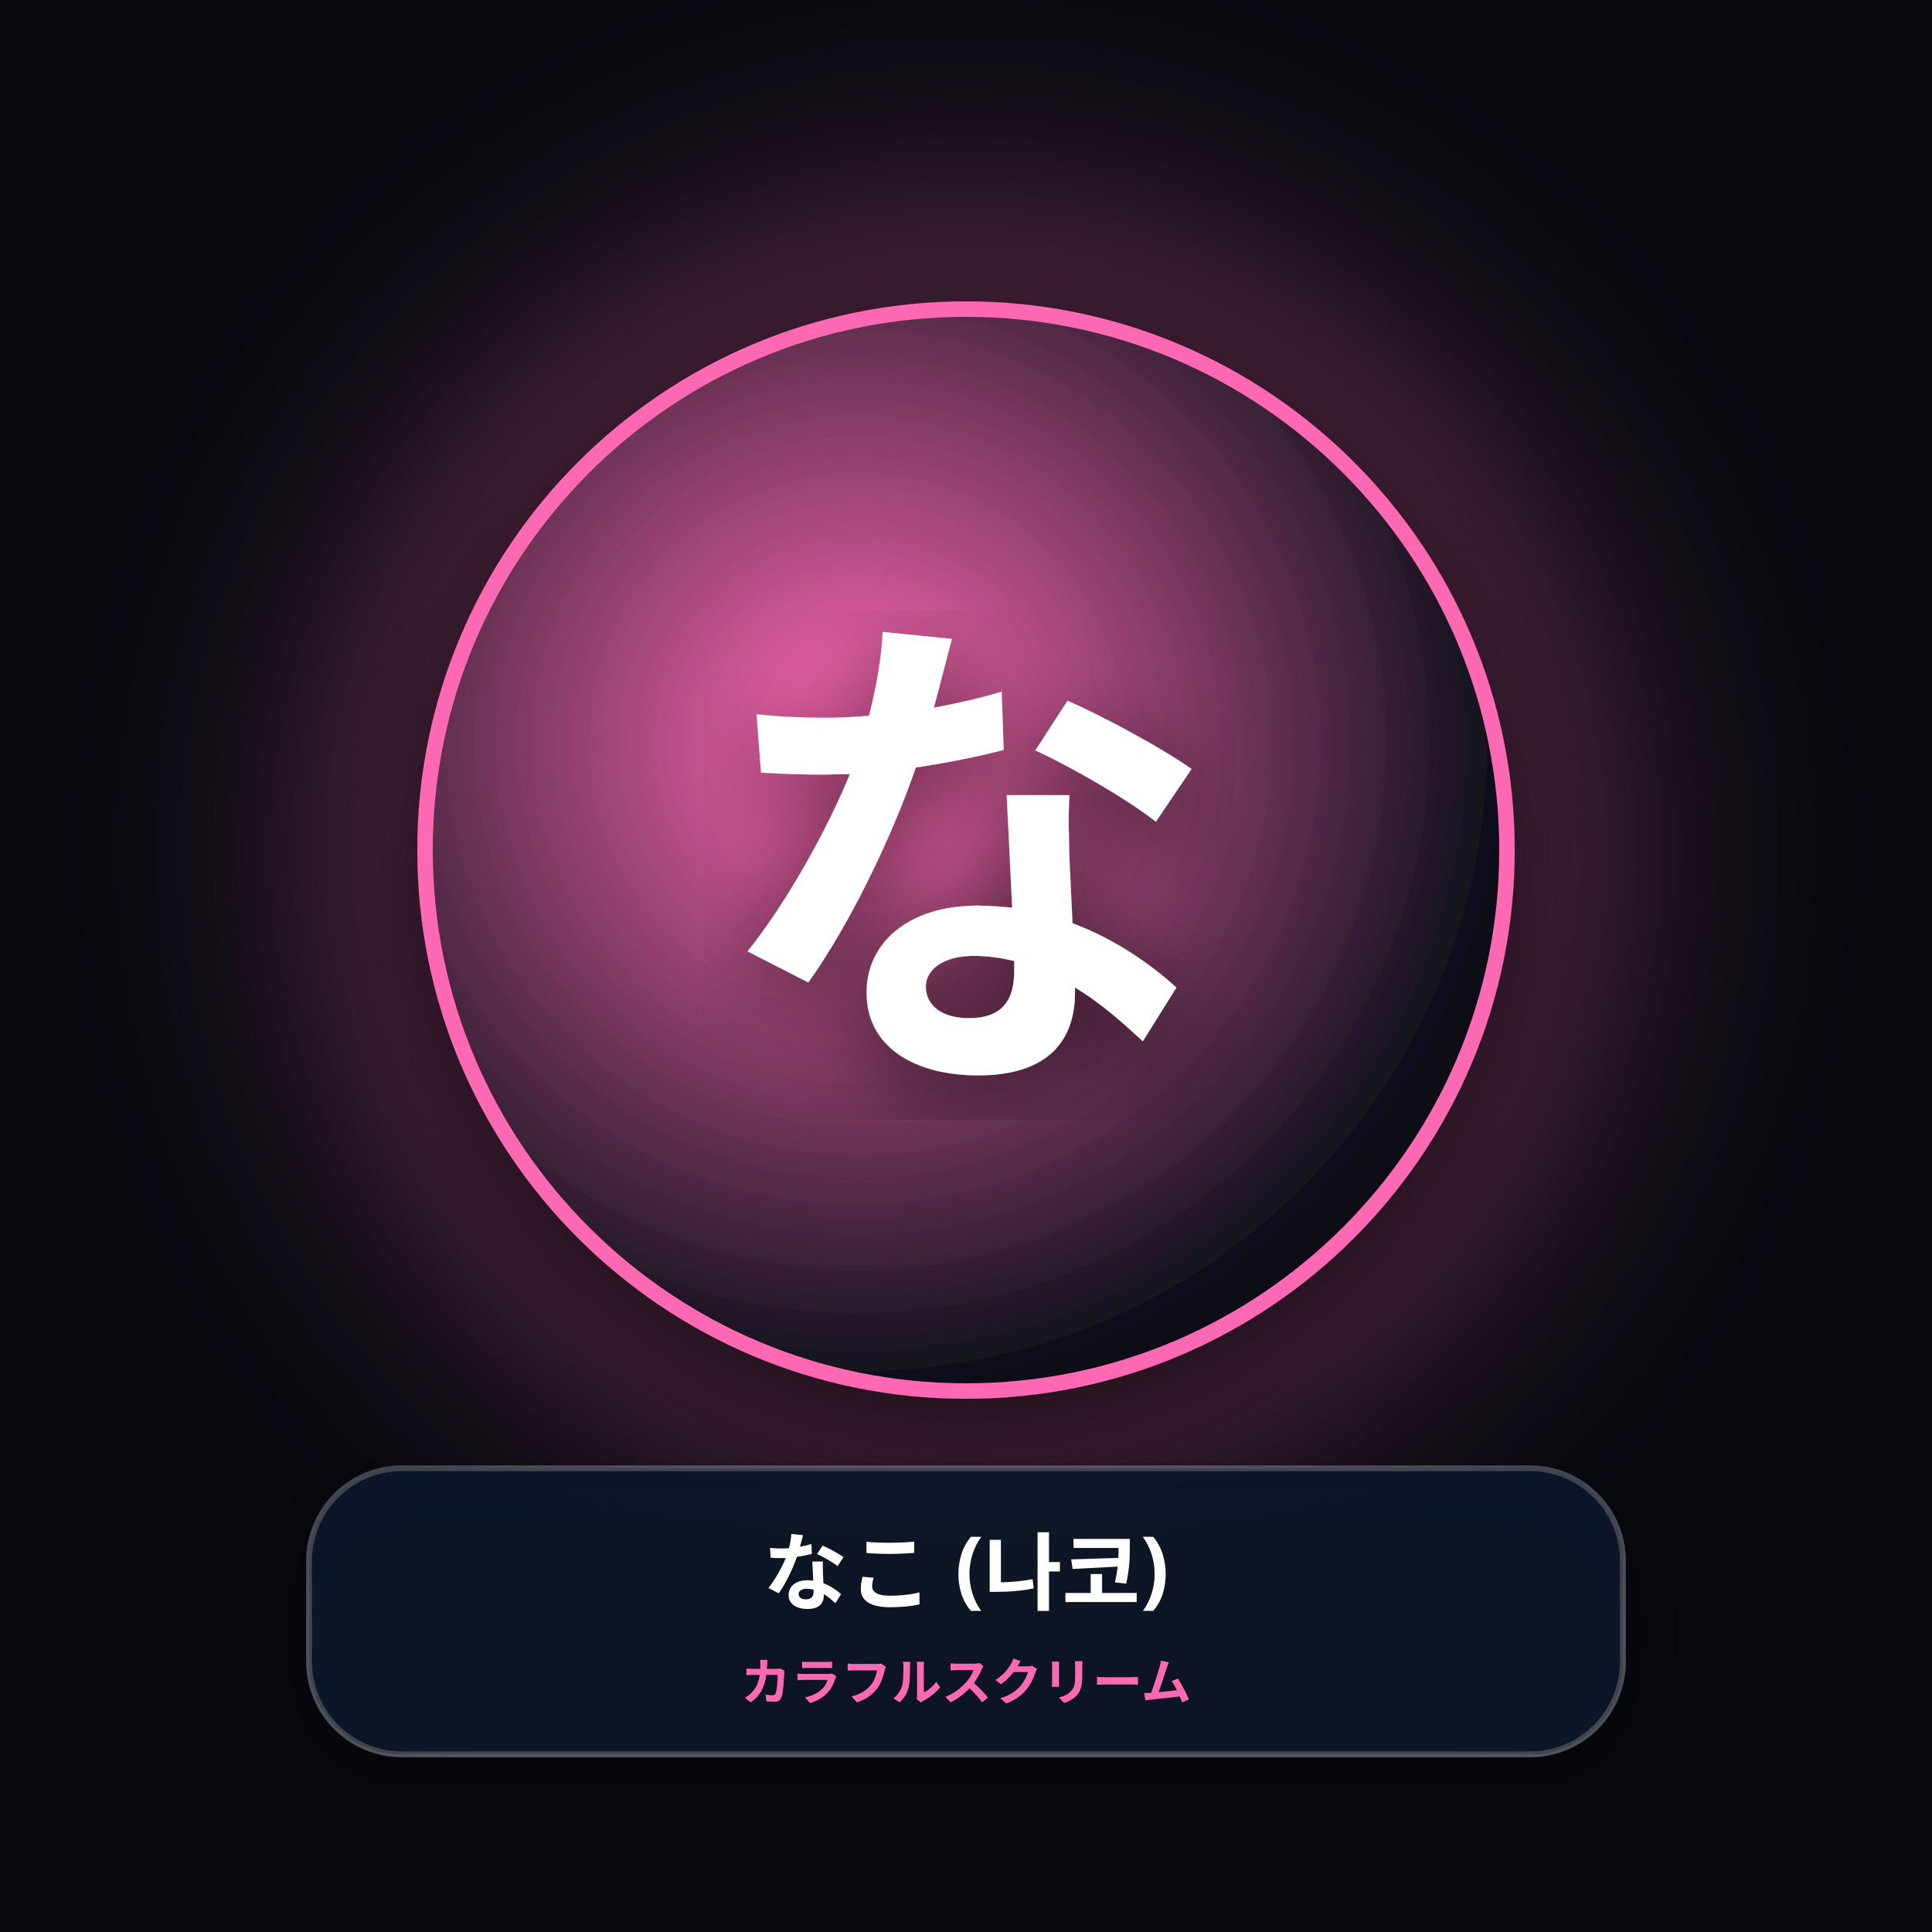
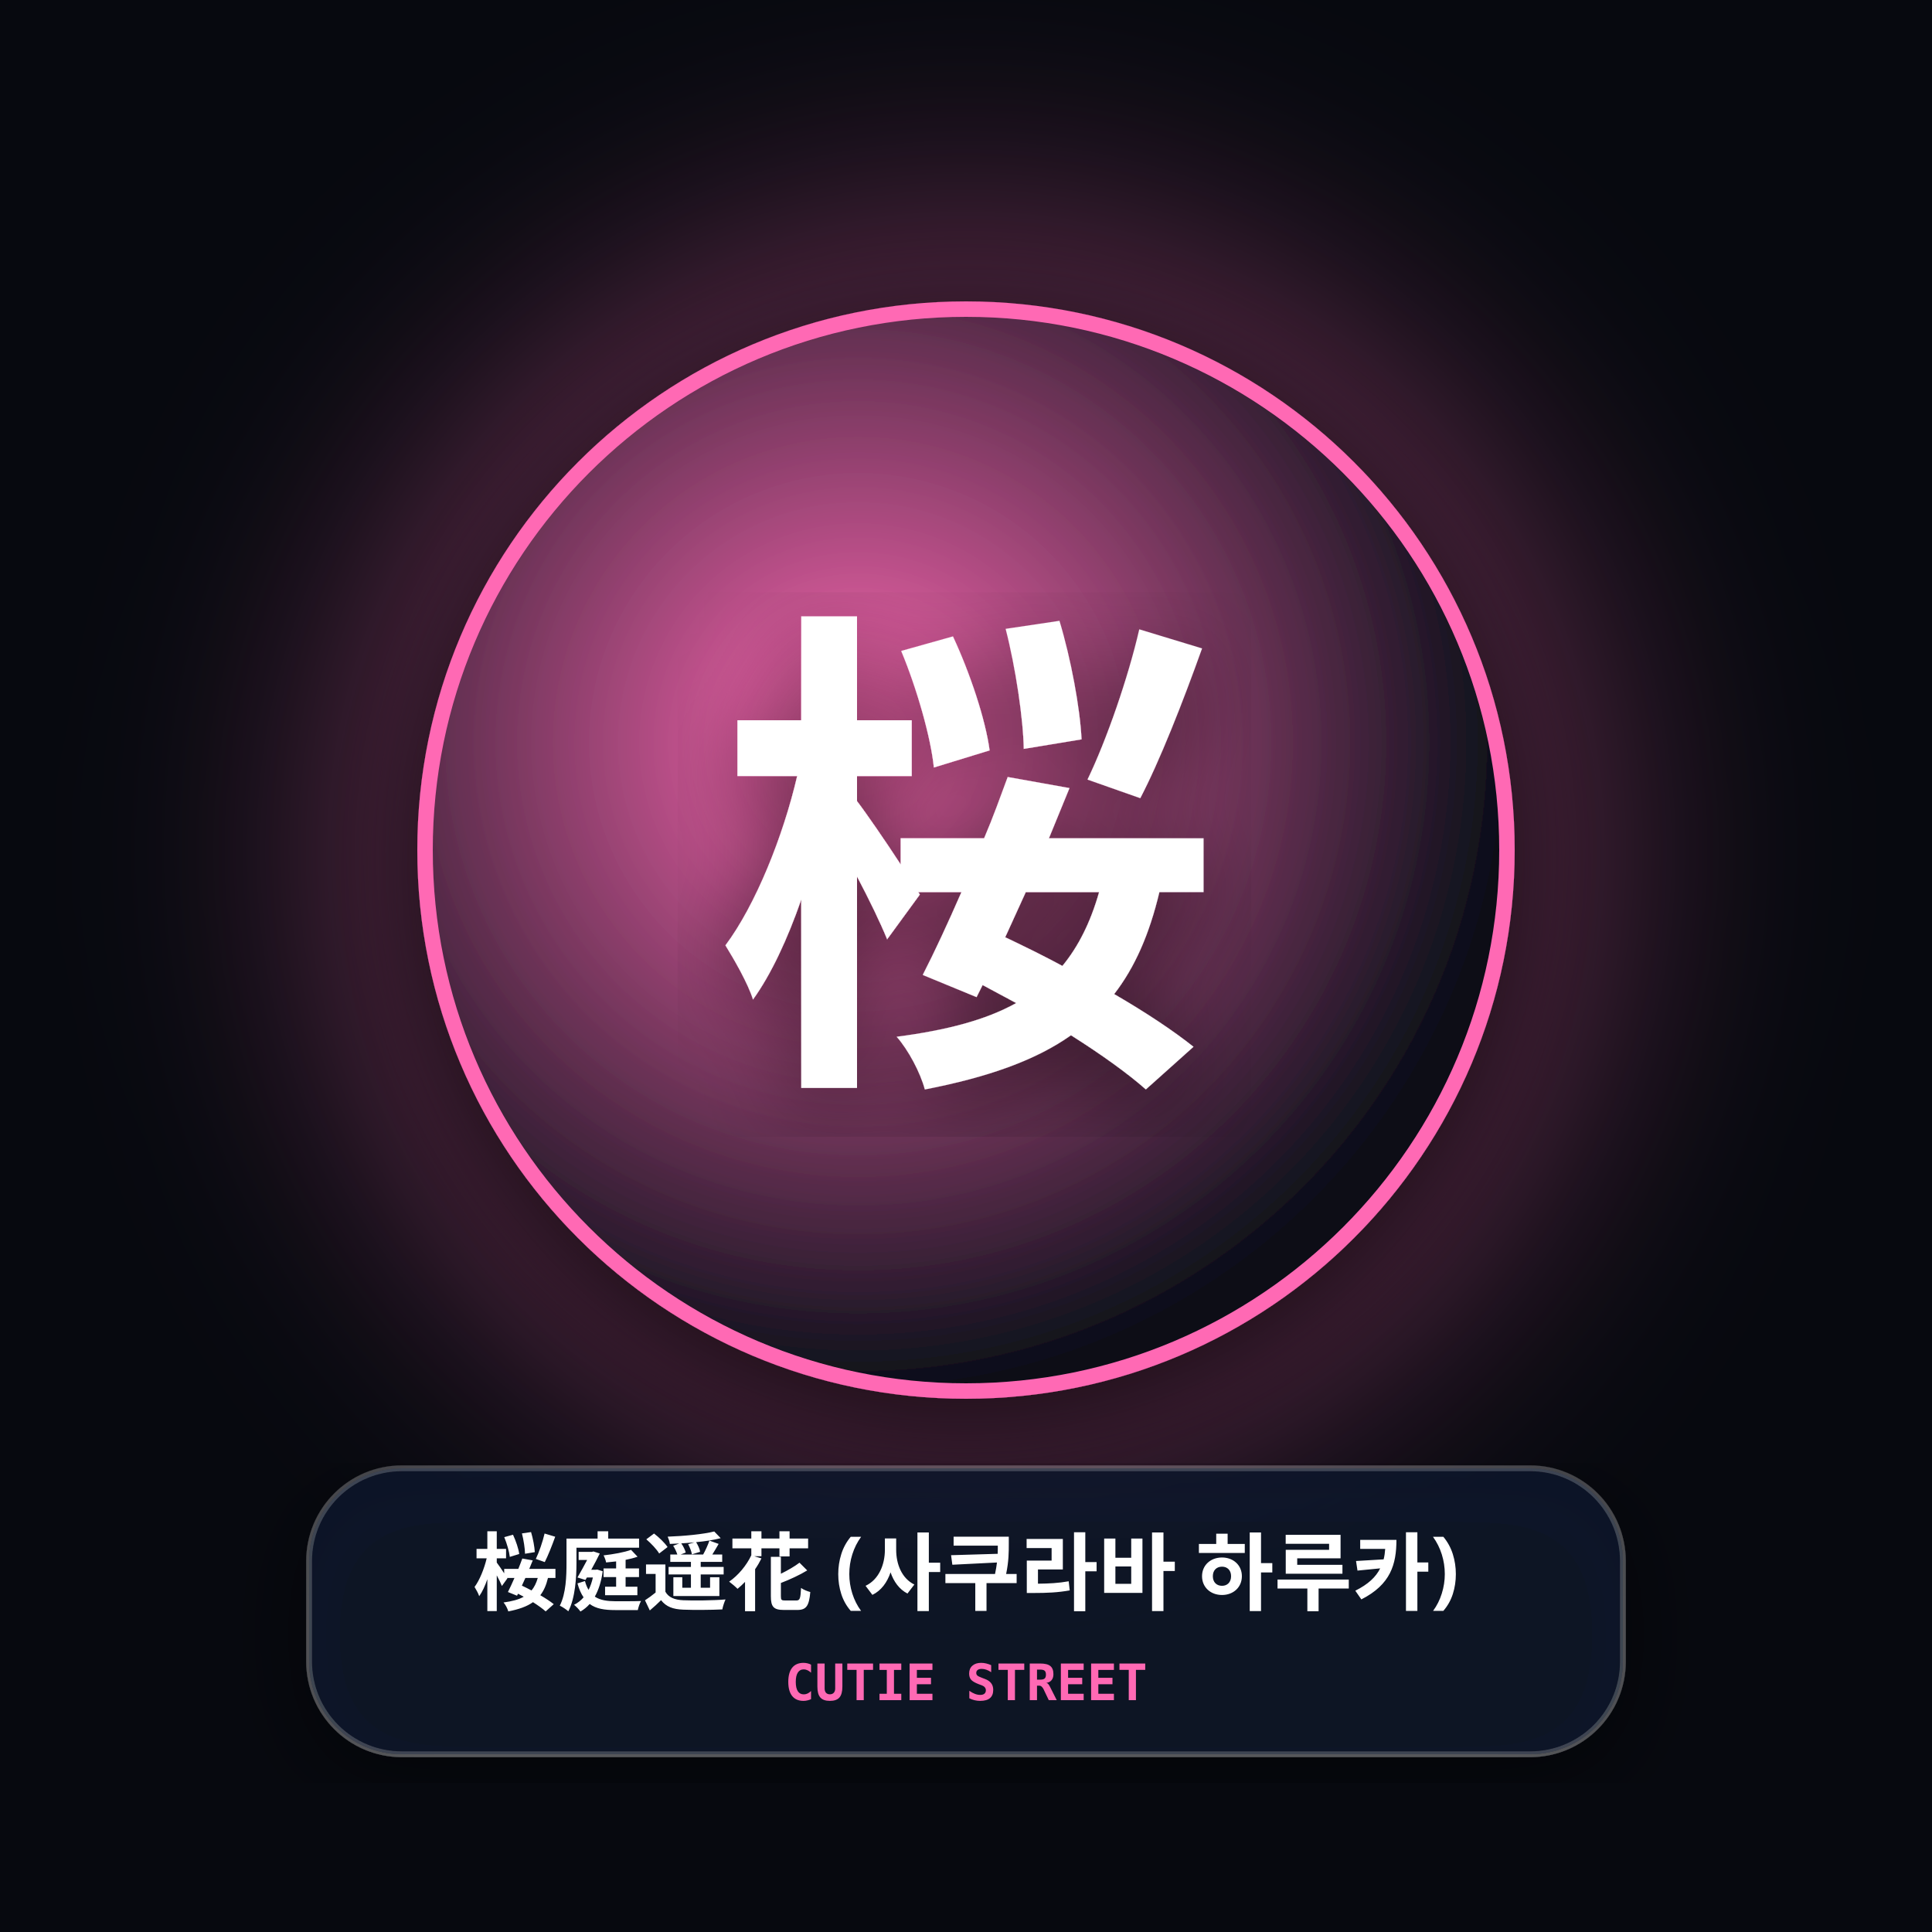
<svg xmlns="http://www.w3.org/2000/svg" viewBox="0 0 500 500" width="500" height="500">
  <defs>
-     <radialGradient id="grad-karasuku-nako" cx="40%" cy="40%" r="60%">
+     <radialGradient id="grad-cs-sakuraba-haruka" cx="40%" cy="40%" r="60%">
      <stop offset="0%" stop-color="#FF69B4" />
      <stop offset="100%" stop-color="#0B0F19" />
    </radialGradient>
-     <filter id="shadow-karasuku-nako">
+     <filter id="shadow-cs-sakuraba-haruka">
      <feDropShadow dx="0" dy="6" stdDeviation="12" flood-color="#000" flood-opacity="0.6" />
    </filter>
  </defs>
  <rect width="500" height="500" fill="#07090F" />
  <circle cx="250" cy="220" r="170" fill="#FF69B4" opacity="0.3" filter="blur(30px)" />
-   <circle cx="250" cy="220" r="140" fill="url(#grad-karasuku-nako)" stroke="#FF69B4" stroke-width="4" filter="url(#shadow-karasuku-nako)" />
-   <text x="250" y="270" font-family="'Klee One', 'Yu Mincho', serif" font-weight="900" font-size="130" fill="#FFFFFF" text-anchor="middle" filter="url(#shadow-karasuku-nako)">
-     な
+   <circle cx="250" cy="220" r="140" fill="url(#grad-cs-sakuraba-haruka)" stroke="#FF69B4" stroke-width="4" filter="url(#shadow-cs-sakuraba-haruka)" />
+   <text x="250" y="270" font-family="'Klee One', 'Yu Mincho', serif" font-weight="900" font-size="130" fill="#FFFFFF" text-anchor="middle" filter="url(#shadow-cs-sakuraba-haruka)">
+     桜
  </text>
-   <rect x="80" y="380" width="340" height="74" rx="24" fill="rgba(15, 23, 42, 0.85)" stroke="rgba(255,255,255,0.2)" stroke-width="1.5" filter="url(#shadow-karasuku-nako)" />
+   <rect x="80" y="380" width="340" height="74" rx="24" fill="rgba(15, 23, 42, 0.85)" stroke="rgba(255,255,255,0.2)" stroke-width="1.5" filter="url(#shadow-cs-sakuraba-haruka)" />
  <text x="250" y="415" font-family="'Klee One', 'Gowun Batang', sans-serif" font-weight="bold" font-size="22" fill="#FFFFFF" text-anchor="middle">
-     なこ (나코)
+     桜庭遥花 (사쿠라바 하루카)
  </text>
  <text x="250" y="440" font-family="monospace" font-weight="600" font-size="13" fill="#FF69B4" text-anchor="middle">
-     カラフルスクリーム
+     CUTIE STREET
  </text>
</svg>
